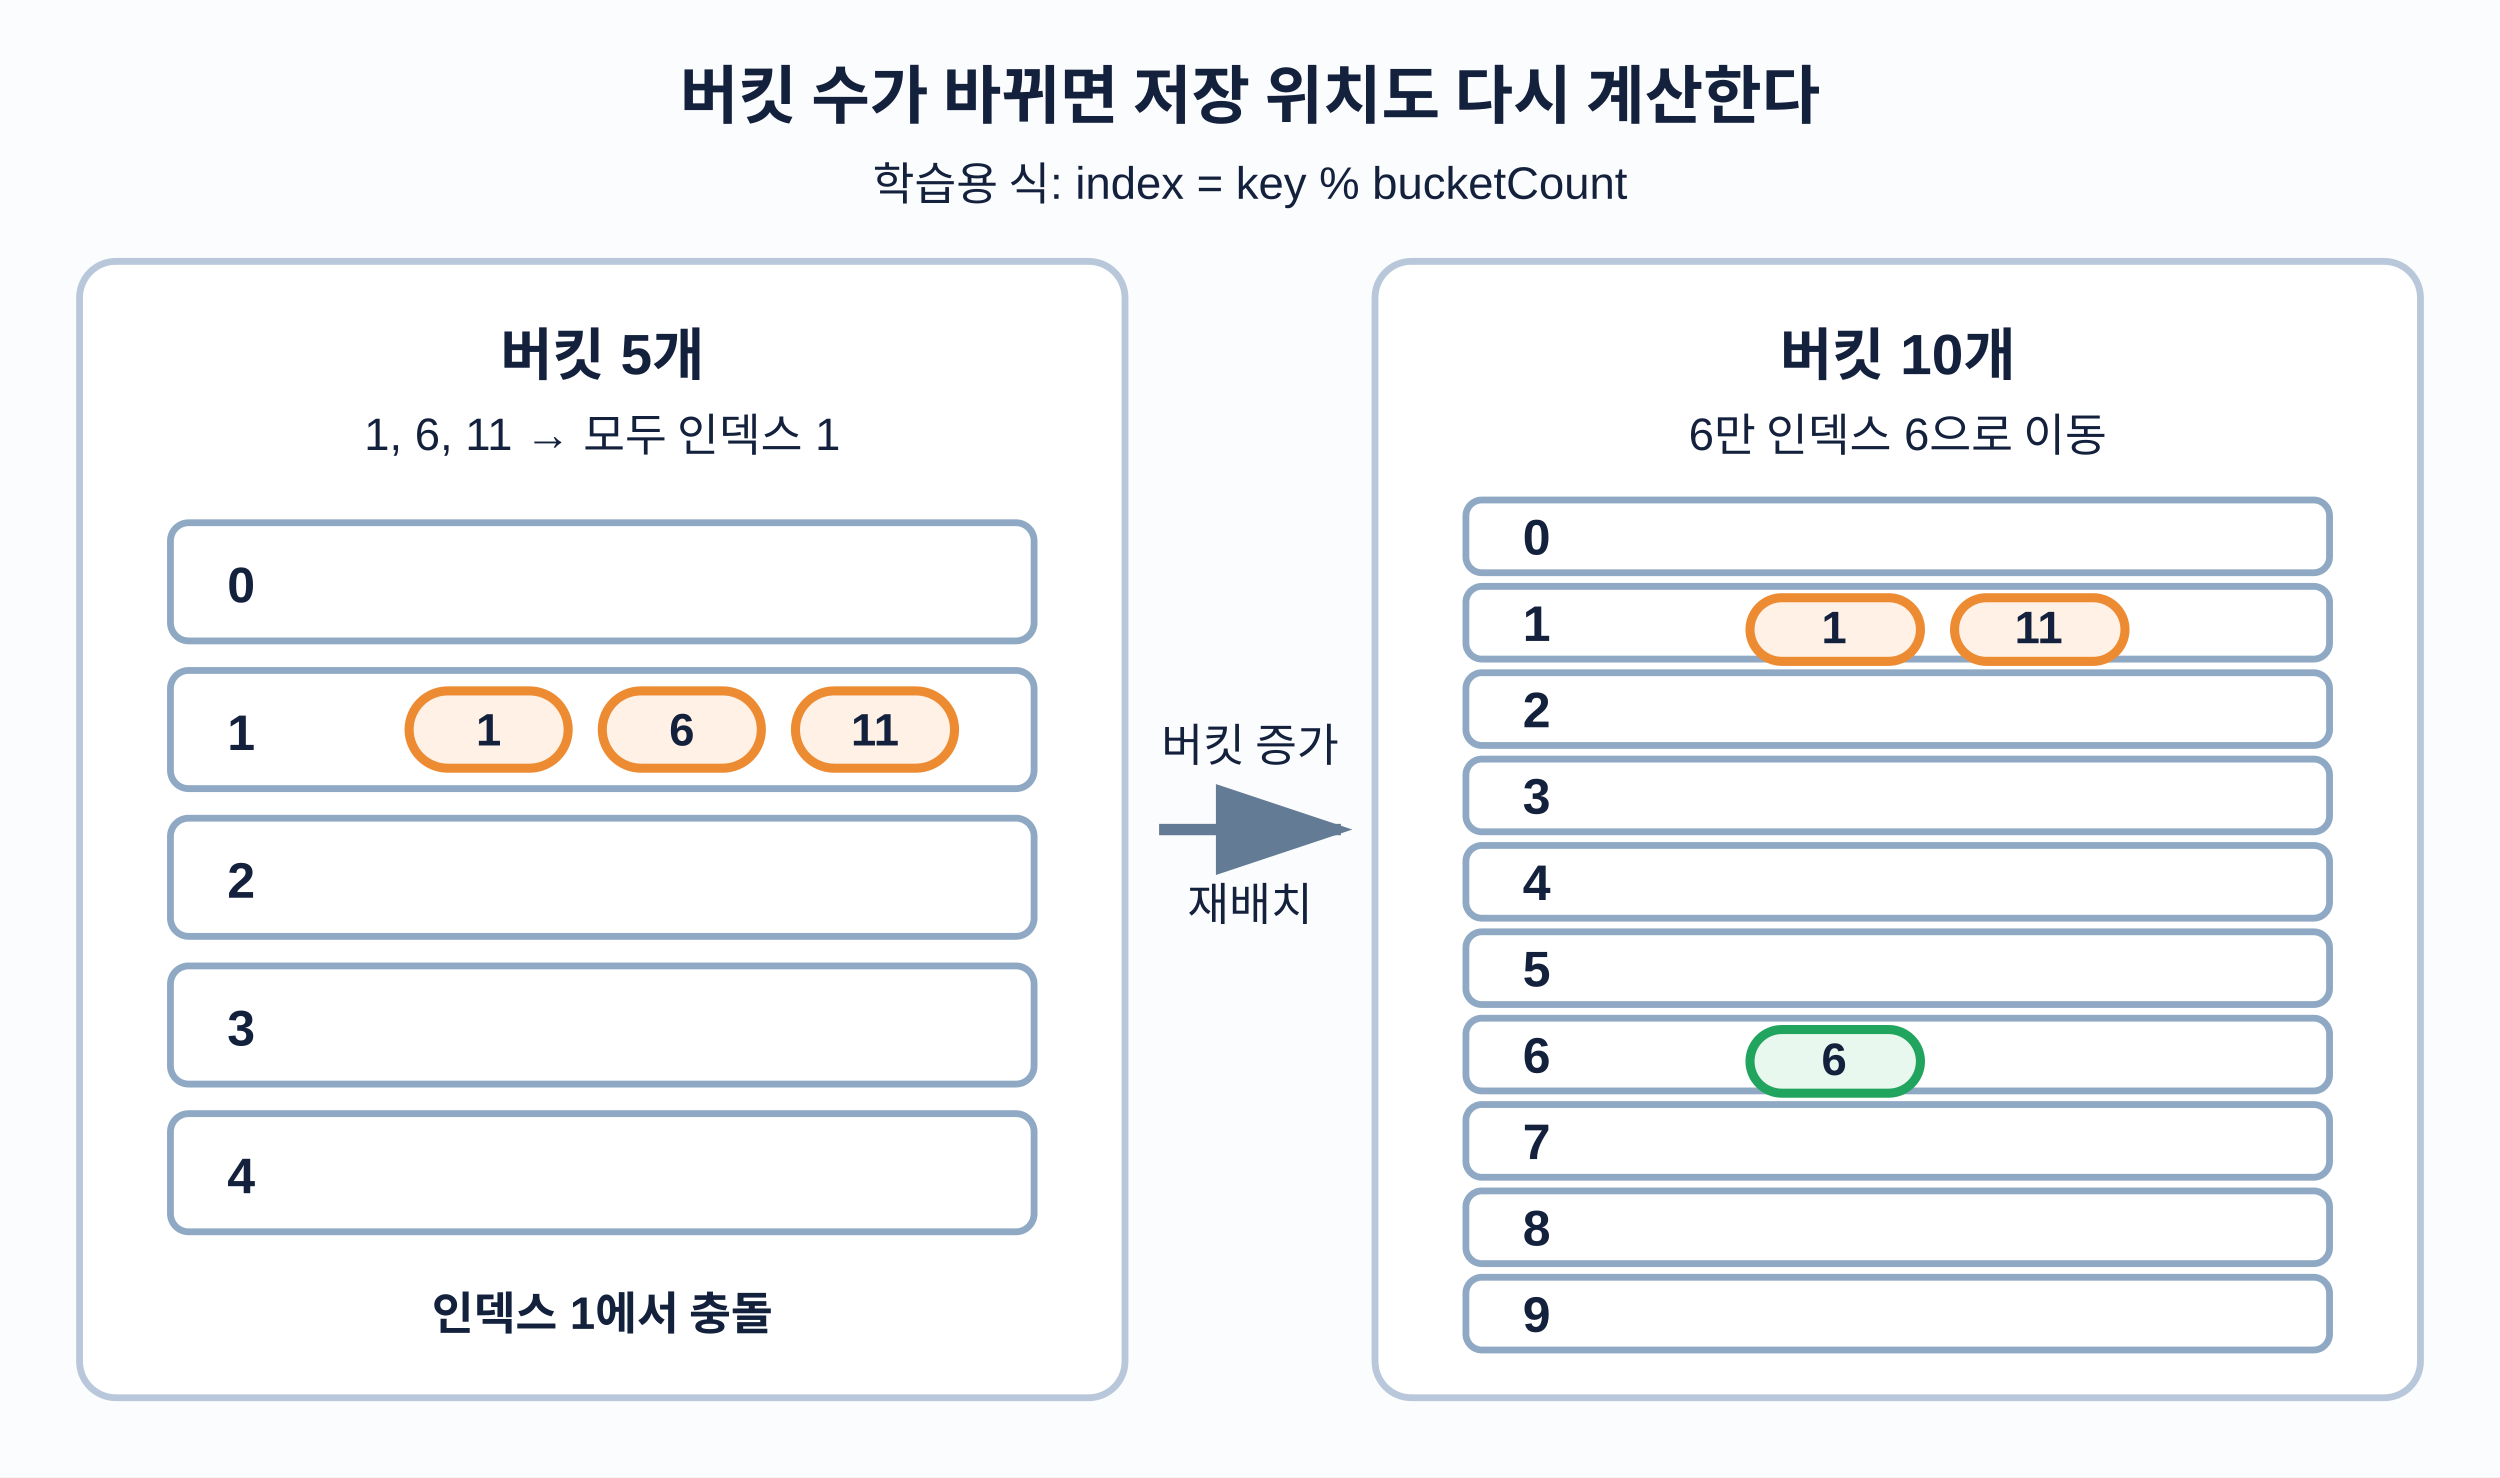
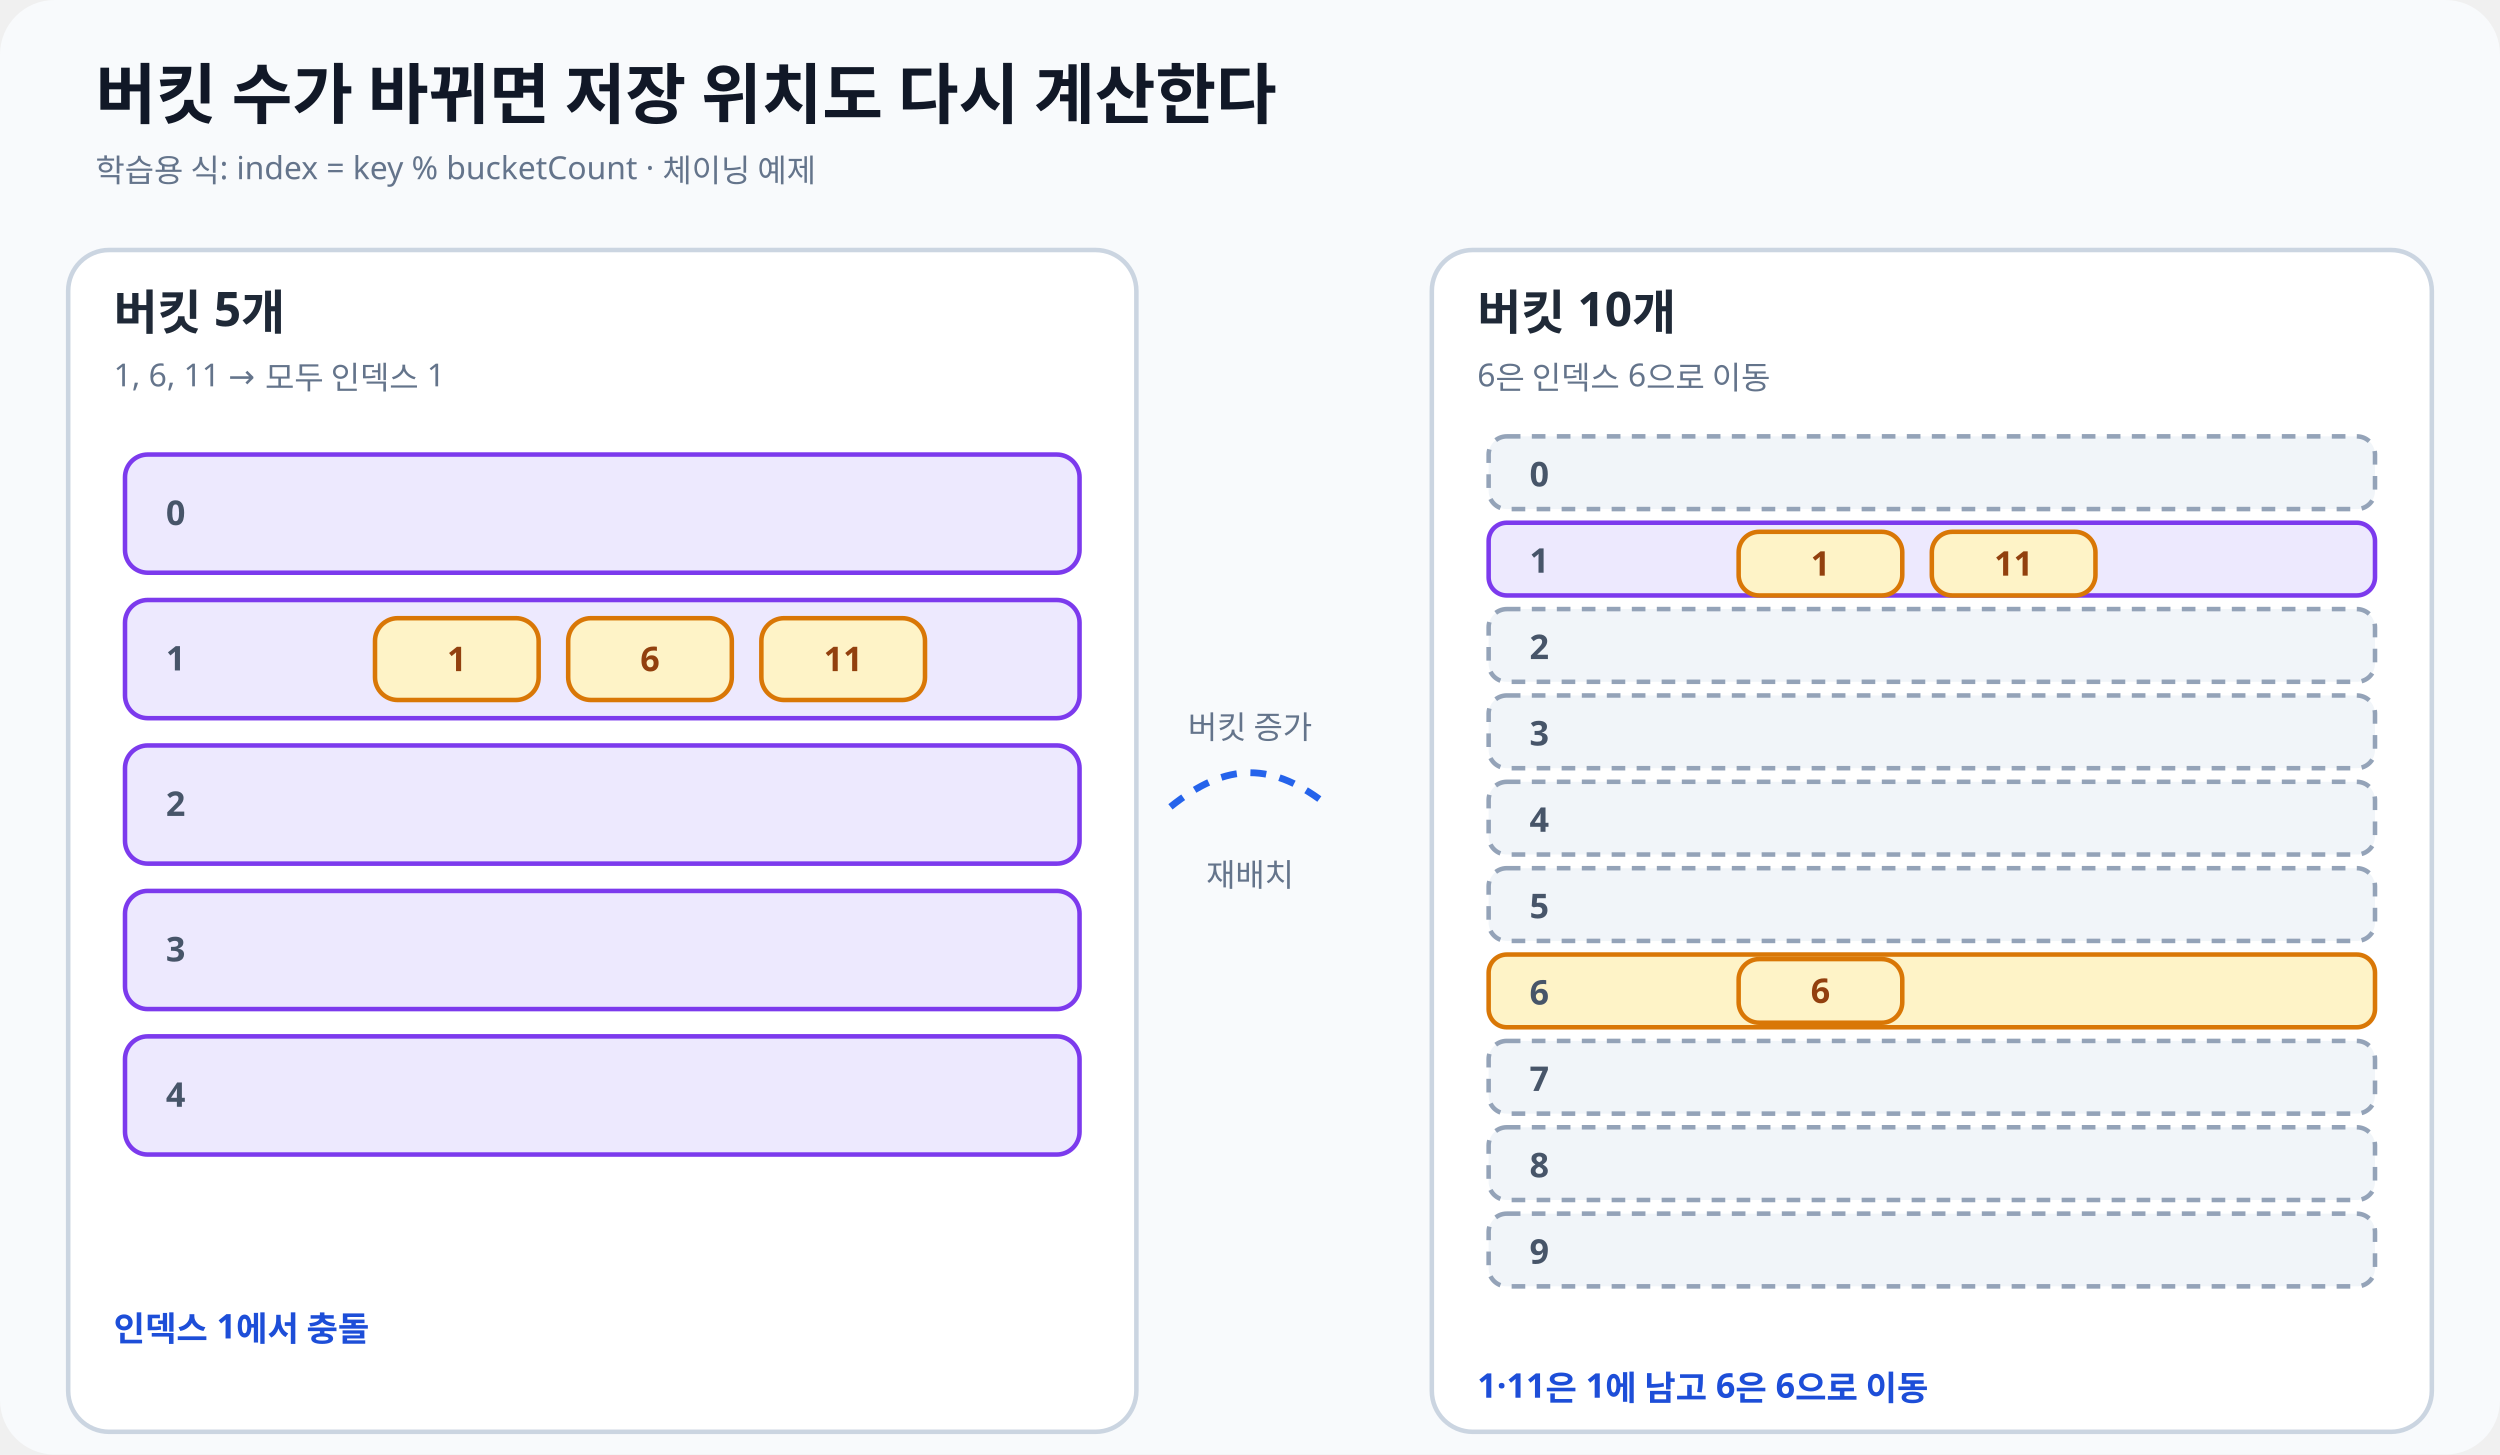
- <svg xmlns="http://www.w3.org/2000/svg" width="1100" height="650" viewBox="0 0 1100 650" role="img" aria-labelledby="title desc">
-   <style>
-     text { font-family: Arial, 'Malgun Gothic', sans-serif; fill: #14213d; }
-     .panel { fill: #ffffff; stroke: #b8c7d9; stroke-width: 3; }
-     .title { font-size: 28px; font-weight: 700; }
-     .panel-title { font-size: 25px; font-weight: 700; }
-     .formula { font-size: 20px; }
-     .label { font-size: 22px; font-weight: 700; }
-     .key { font-size: 20px; font-weight: 700; }
-     .caption { font-size: 20px; font-weight: 700; }
-     .bucket { fill: #ffffff; stroke: #8fa9c4; stroke-width: 3; }
-     .collision { fill: #fff1e6; stroke: #ed8b32; stroke-width: 4; }
-     .moved { fill: #e9f8ef; stroke: #21a45d; stroke-width: 4; }
-     .arrow { stroke: #647b95; stroke-width: 5; fill: none; marker-end: url(#arrow); }
-   </style>
+ <svg xmlns="http://www.w3.org/2000/svg" viewBox="0 0 1100 640" role="img" aria-labelledby="title desc">
  <defs>
-     <marker id="arrow" markerWidth="14" markerHeight="14" refX="11" refY="4" orient="auto">
-       <path d="M0,0 L0,8 L12,4 z" fill="#647b95" />
-     </marker>
+     <style>
+       .bg { fill: #f8fafc; }
+       .panel { fill: #ffffff; stroke: #cbd5e1; stroke-width: 2; }
+       .title { font: 700 29px sans-serif; fill: #111827; }
+       .panel-title { font: 700 21px sans-serif; fill: #1f2937; }
+       .text { font: 500 16px sans-serif; fill: #475569; }
+       .small { font: 500 14px sans-serif; fill: #64748b; }
+       .result { font: 600 15px sans-serif; fill: #1d4ed8; }
+       .cell { fill: #ede9fe; stroke: #7c3aed; stroke-width: 2; }
+       .empty { fill: #f1f5f9; stroke: #94a3b8; stroke-width: 2; stroke-dasharray: 6 5; }
+       .highlight { fill: #fef3c7; stroke: #d97706; stroke-width: 2; }
+       .map { fill: none; stroke: #2563eb; stroke-width: 3; stroke-dasharray: 7 6; }
+       .bucket-label { font: 600 15px sans-serif; fill: #475569; }
+       .key-text { font: 700 15px sans-serif; fill: #5b21b6; text-anchor: middle; dominant-baseline: middle; }
+       .highlight-text { font: 700 15px sans-serif; fill: #92400e; text-anchor: middle; dominant-baseline: middle; }
+     </style>
  </defs>
-   <rect width="1100" height="650" fill="#fbfcfe" />
-   <text x="550" y="52" text-anchor="middle" class="title">버킷 수가 바뀌면 저장 위치도 다시 계산한다</text>
-   <text x="550" y="88" text-anchor="middle" class="formula">학습용 식: index = key % bucketCount</text>
-   <rect x="35" y="115" width="460" height="500" rx="16" class="panel" />
-   <rect x="605" y="115" width="460" height="500" rx="16" class="panel" />
-   <text x="265" y="165" text-anchor="middle" class="panel-title">버킷 5개</text>
-   <text x="265" y="198" text-anchor="middle" class="formula">1, 6, 11 → 모두 인덱스 1</text>
-   <rect x="75" y="230" width="380" height="52" rx="8" class="bucket" />
-   <text x="100" y="265" class="label">0</text>
-   <rect x="75" y="295" width="380" height="52" rx="8" class="bucket" />
-   <text x="100" y="330" class="label">1</text>
-   <rect x="75" y="360" width="380" height="52" rx="8" class="bucket" />
-   <text x="100" y="395" class="label">2</text>
-   <rect x="75" y="425" width="380" height="52" rx="8" class="bucket" />
-   <text x="100" y="460" class="label">3</text>
-   <rect x="75" y="490" width="380" height="52" rx="8" class="bucket" />
-   <text x="100" y="525" class="label">4</text>
-   <rect x="180" y="304" width="70" height="34" rx="17" class="collision" />
-   <text x="215" y="328" text-anchor="middle" class="key">1</text>
-   <rect x="265" y="304" width="70" height="34" rx="17" class="collision" />
-   <text x="300" y="328" text-anchor="middle" class="key">6</text>
-   <rect x="350" y="304" width="70" height="34" rx="17" class="collision" />
-   <text x="385" y="328" text-anchor="middle" class="key">11</text>
-   <text x="265" y="585" text-anchor="middle" class="caption" fill="#c96f21">인덱스 1에서 충돌</text>
-   <path d="M510 365 L590 365" class="arrow" />
-   <text x="550" y="335" text-anchor="middle" class="formula">버킷 증가</text>
-   <text x="550" y="405" text-anchor="middle" class="formula">재배치</text>
-   <text x="835" y="165" text-anchor="middle" class="panel-title">버킷 10개</text>
-   <text x="835" y="198" text-anchor="middle" class="formula">6만 인덱스 6으로 이동</text>
-   <rect x="645" y="220" width="380" height="32" rx="7" class="bucket" />
-   <text x="670" y="244" class="label">0</text>
-   <rect x="645" y="258" width="380" height="32" rx="7" class="bucket" />
-   <text x="670" y="282" class="label">1</text>
-   <rect x="645" y="296" width="380" height="32" rx="7" class="bucket" />
-   <text x="670" y="320" class="label">2</text>
-   <rect x="645" y="334" width="380" height="32" rx="7" class="bucket" />
-   <text x="670" y="358" class="label">3</text>
-   <rect x="645" y="372" width="380" height="32" rx="7" class="bucket" />
-   <text x="670" y="396" class="label">4</text>
-   <rect x="645" y="410" width="380" height="32" rx="7" class="bucket" />
-   <text x="670" y="434" class="label">5</text>
-   <rect x="645" y="448" width="380" height="32" rx="7" class="bucket" />
-   <text x="670" y="472" class="label">6</text>
-   <rect x="645" y="486" width="380" height="32" rx="7" class="bucket" />
-   <text x="670" y="510" class="label">7</text>
-   <rect x="645" y="524" width="380" height="32" rx="7" class="bucket" />
-   <text x="670" y="548" class="label">8</text>
-   <rect x="645" y="562" width="380" height="32" rx="7" class="bucket" />
-   <text x="670" y="586" class="label">9</text>
-   <rect x="770" y="263" width="75" height="28" rx="14" class="collision" />
-   <text x="807" y="283" text-anchor="middle" class="key">1</text>
-   <rect x="860" y="263" width="75" height="28" rx="14" class="collision" />
-   <text x="897" y="283" text-anchor="middle" class="key">11</text>
-   <rect x="770" y="453" width="75" height="28" rx="14" class="moved" />
-   <text x="807" y="473" text-anchor="middle" class="key">6</text>
+   <rect class="bg" width="1100" height="640" rx="24" />
+   <text class="title" x="42" y="52">버킷 수가 바뀌면 저장 위치도 다시 계산한다</text>
+   <text class="small" x="42" y="80">학습용 식: index = key % bucketCount · 체이닝 예제</text>
+   <g transform="translate(30 110)">
+     <rect class="panel" width="470" height="520" rx="18" />
+     <text class="panel-title" x="20" y="35">버킷 5개</text>
+     <text class="small" x="20" y="60">1, 6, 11 → 모두 인덱스 1</text>
+     <g transform="translate(25 90)">
+       <rect class="cell" x="0" y="0" width="420" height="52" rx="10" />
+       <text class="bucket-label" x="18" y="31">0</text>
+       <rect class="cell" x="0" y="64" width="420" height="52" rx="10" />
+       <text class="bucket-label" x="18" y="95">1</text>
+       <rect class="cell" x="0" y="128" width="420" height="52" rx="10" />
+       <text class="bucket-label" x="18" y="159">2</text>
+       <rect class="cell" x="0" y="192" width="420" height="52" rx="10" />
+       <text class="bucket-label" x="18" y="223">3</text>
+       <rect class="cell" x="0" y="256" width="420" height="52" rx="10" />
+       <text class="bucket-label" x="18" y="287">4</text>
+       <rect class="highlight" x="110" y="72" width="72" height="36" rx="10" />
+       <text class="highlight-text" x="146" y="90">1</text>
+       <rect class="highlight" x="195" y="72" width="72" height="36" rx="10" />
+       <text class="highlight-text" x="231" y="90">6</text>
+       <rect class="highlight" x="280" y="72" width="72" height="36" rx="10" />
+       <text class="highlight-text" x="316" y="90">11</text>
+     </g>
+     <text class="result" x="20" y="480">인덱스 1에서 충돌</text>
+   </g>
+   <path class="map" d="M515 355 C540 335 560 335 585 355" />
+   <text class="small" x="550" y="325" text-anchor="middle">버킷 증가</text>
+   <text class="small" x="550" y="390" text-anchor="middle">재배치</text>
+   <g transform="translate(630 110)">
+     <rect class="panel" width="440" height="520" rx="18" />
+     <text class="panel-title" x="20" y="35">버킷 10개</text>
+     <text class="small" x="20" y="60">6은 인덱스 6으로 이동</text>
+     <g transform="translate(25 82)">
+       <rect class="empty" x="0" y="0" width="390" height="32" rx="8" />
+       <text class="bucket-label" x="18" y="22">0</text>
+       <rect class="cell" x="0" y="38" width="390" height="32" rx="8" />
+       <text class="bucket-label" x="18" y="60">1</text>
+       <rect class="empty" x="0" y="76" width="390" height="32" rx="8" />
+       <text class="bucket-label" x="18" y="98">2</text>
+       <rect class="empty" x="0" y="114" width="390" height="32" rx="8" />
+       <text class="bucket-label" x="18" y="136">3</text>
+       <rect class="empty" x="0" y="152" width="390" height="32" rx="8" />
+       <text class="bucket-label" x="18" y="174">4</text>
+       <rect class="empty" x="0" y="190" width="390" height="32" rx="8" />
+       <text class="bucket-label" x="18" y="212">5</text>
+       <rect class="highlight" x="0" y="228" width="390" height="32" rx="8" />
+       <text class="bucket-label" x="18" y="250">6</text>
+       <rect class="empty" x="0" y="266" width="390" height="32" rx="8" />
+       <text class="bucket-label" x="18" y="288">7</text>
+       <rect class="empty" x="0" y="304" width="390" height="32" rx="8" />
+       <text class="bucket-label" x="18" y="326">8</text>
+       <rect class="empty" x="0" y="342" width="390" height="32" rx="8" />
+       <text class="bucket-label" x="18" y="364">9</text>
+       <rect class="highlight" x="110" y="42" width="72" height="28" rx="9" />
+       <text class="highlight-text" x="146" y="56">1</text>
+       <rect class="highlight" x="195" y="42" width="72" height="28" rx="9" />
+       <text class="highlight-text" x="231" y="56">11</text>
+       <rect class="highlight" x="110" y="230" width="72" height="28" rx="9" />
+       <text class="highlight-text" x="146" y="244">6</text>
+     </g>
+     <text class="result" x="20" y="505">1·11은 1에 남고 6은 6으로 이동</text>
+   </g>
</svg>
